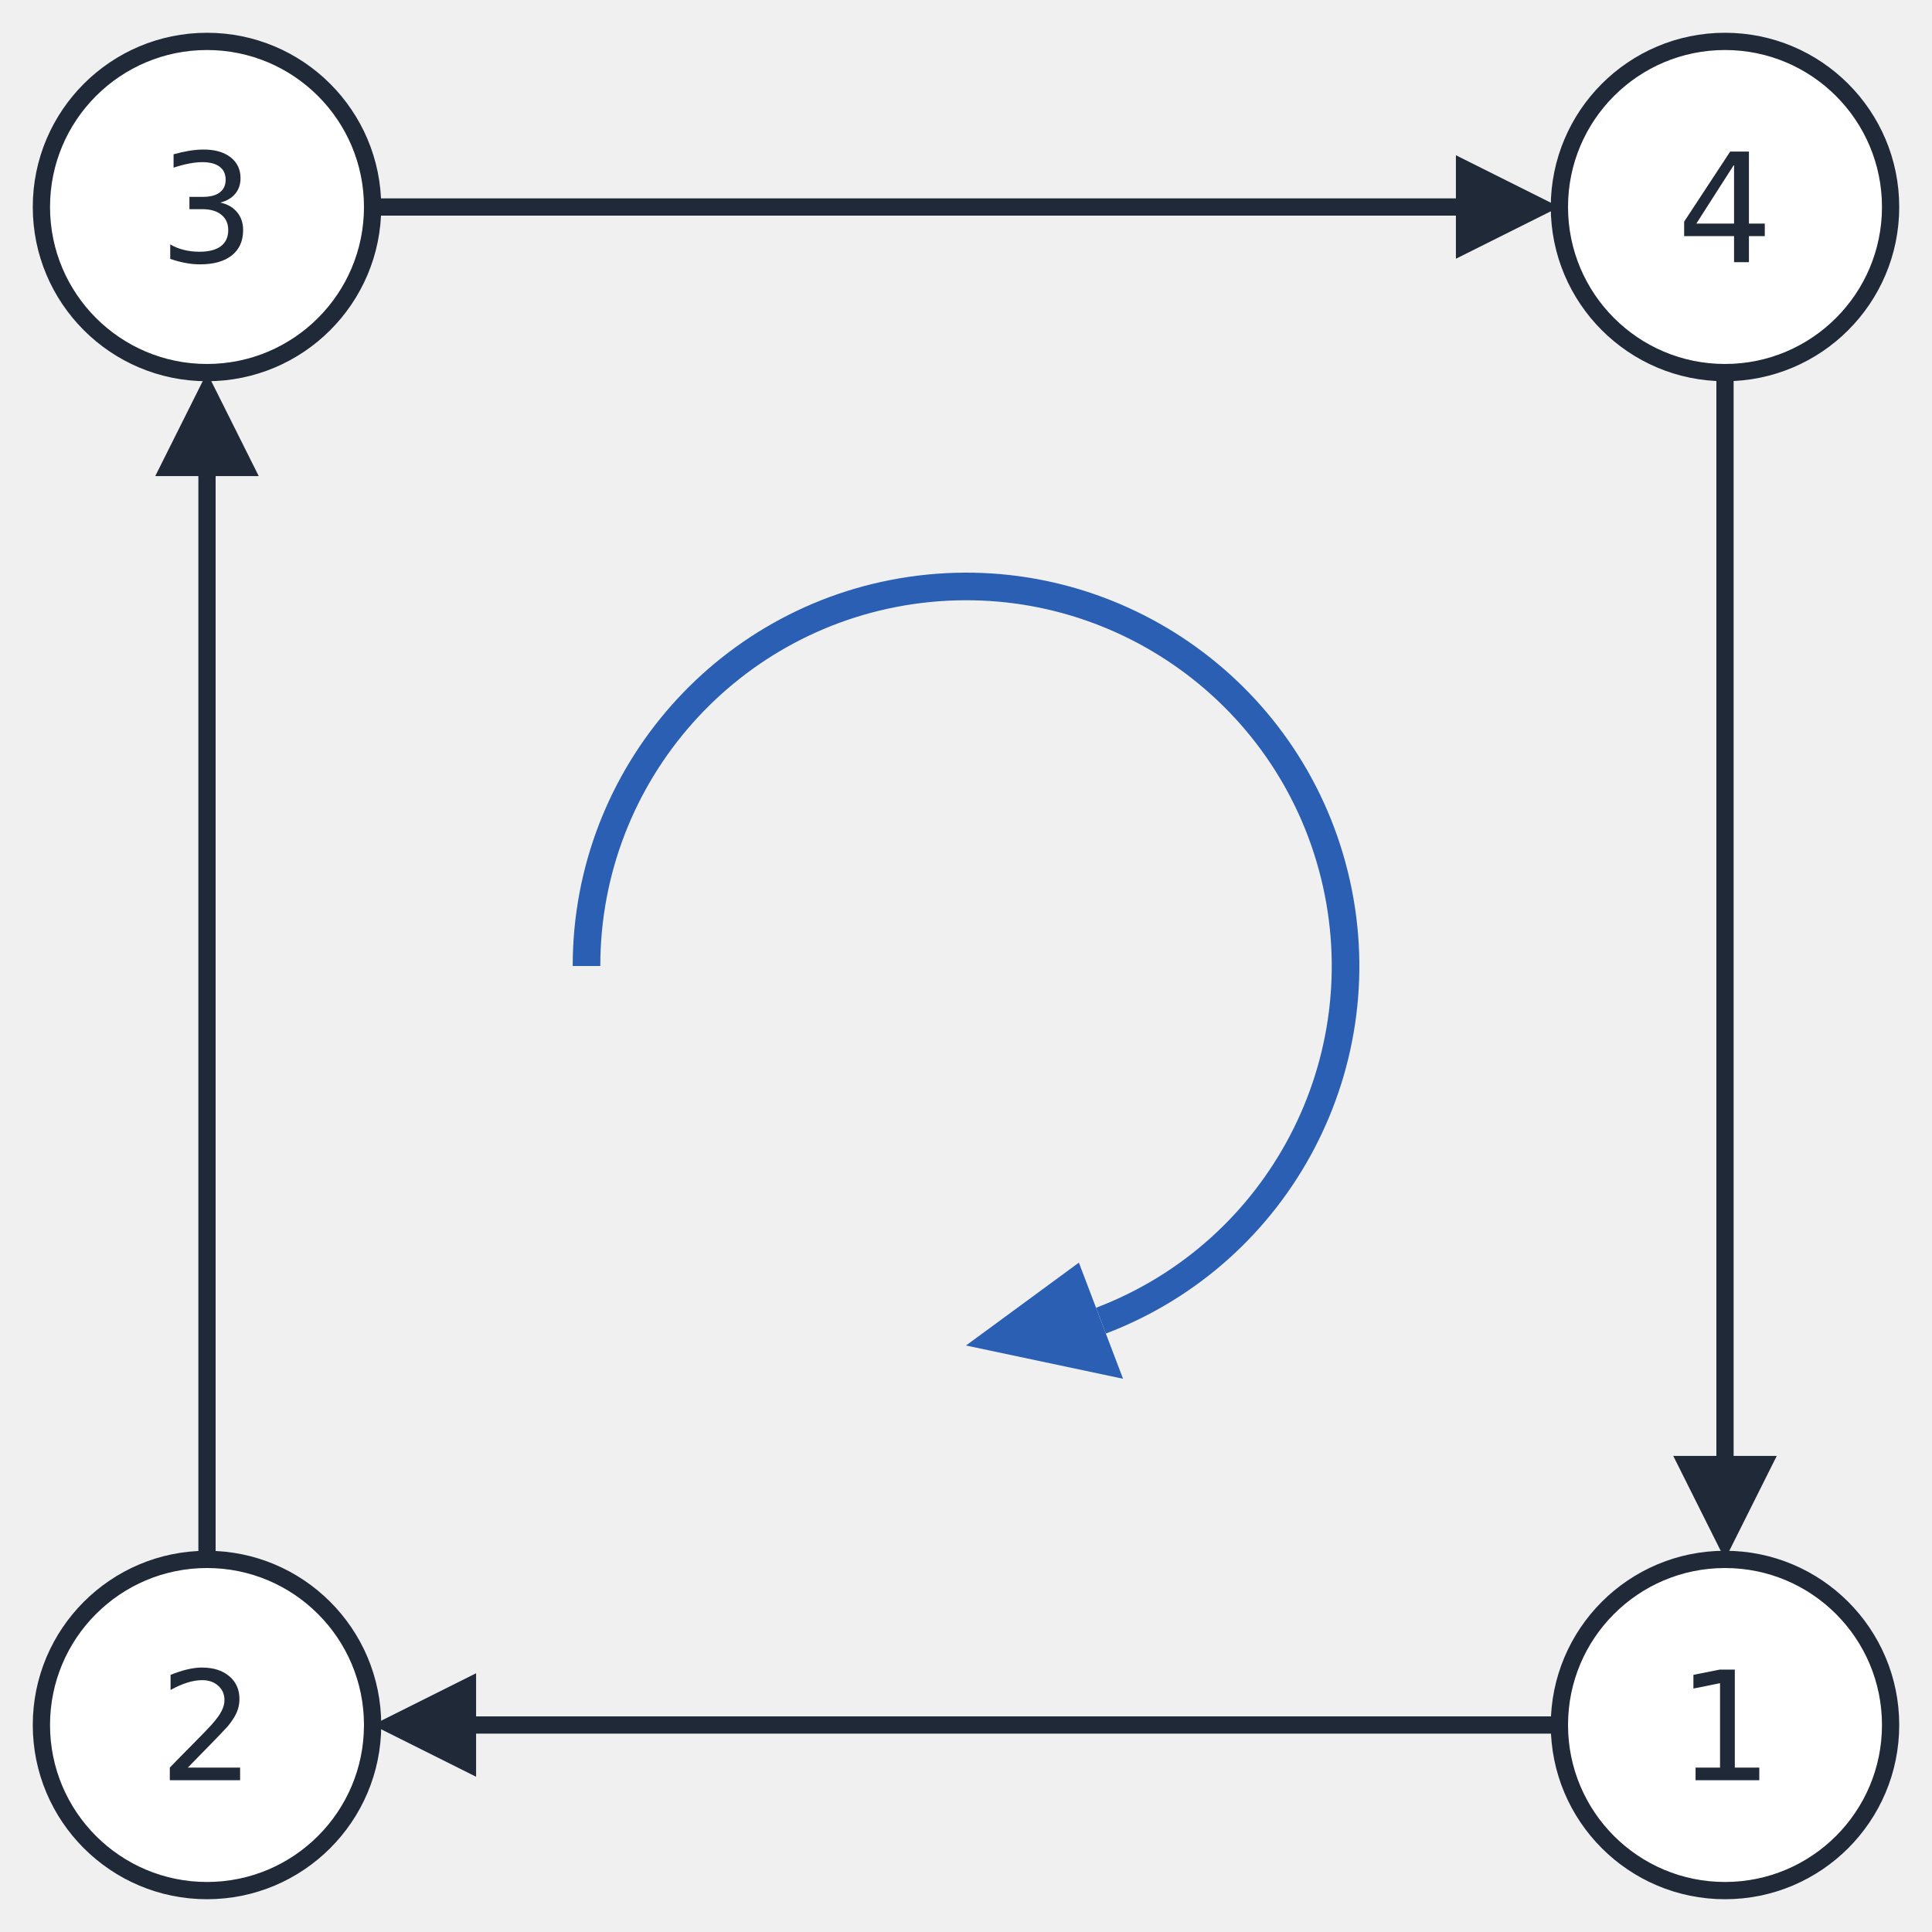
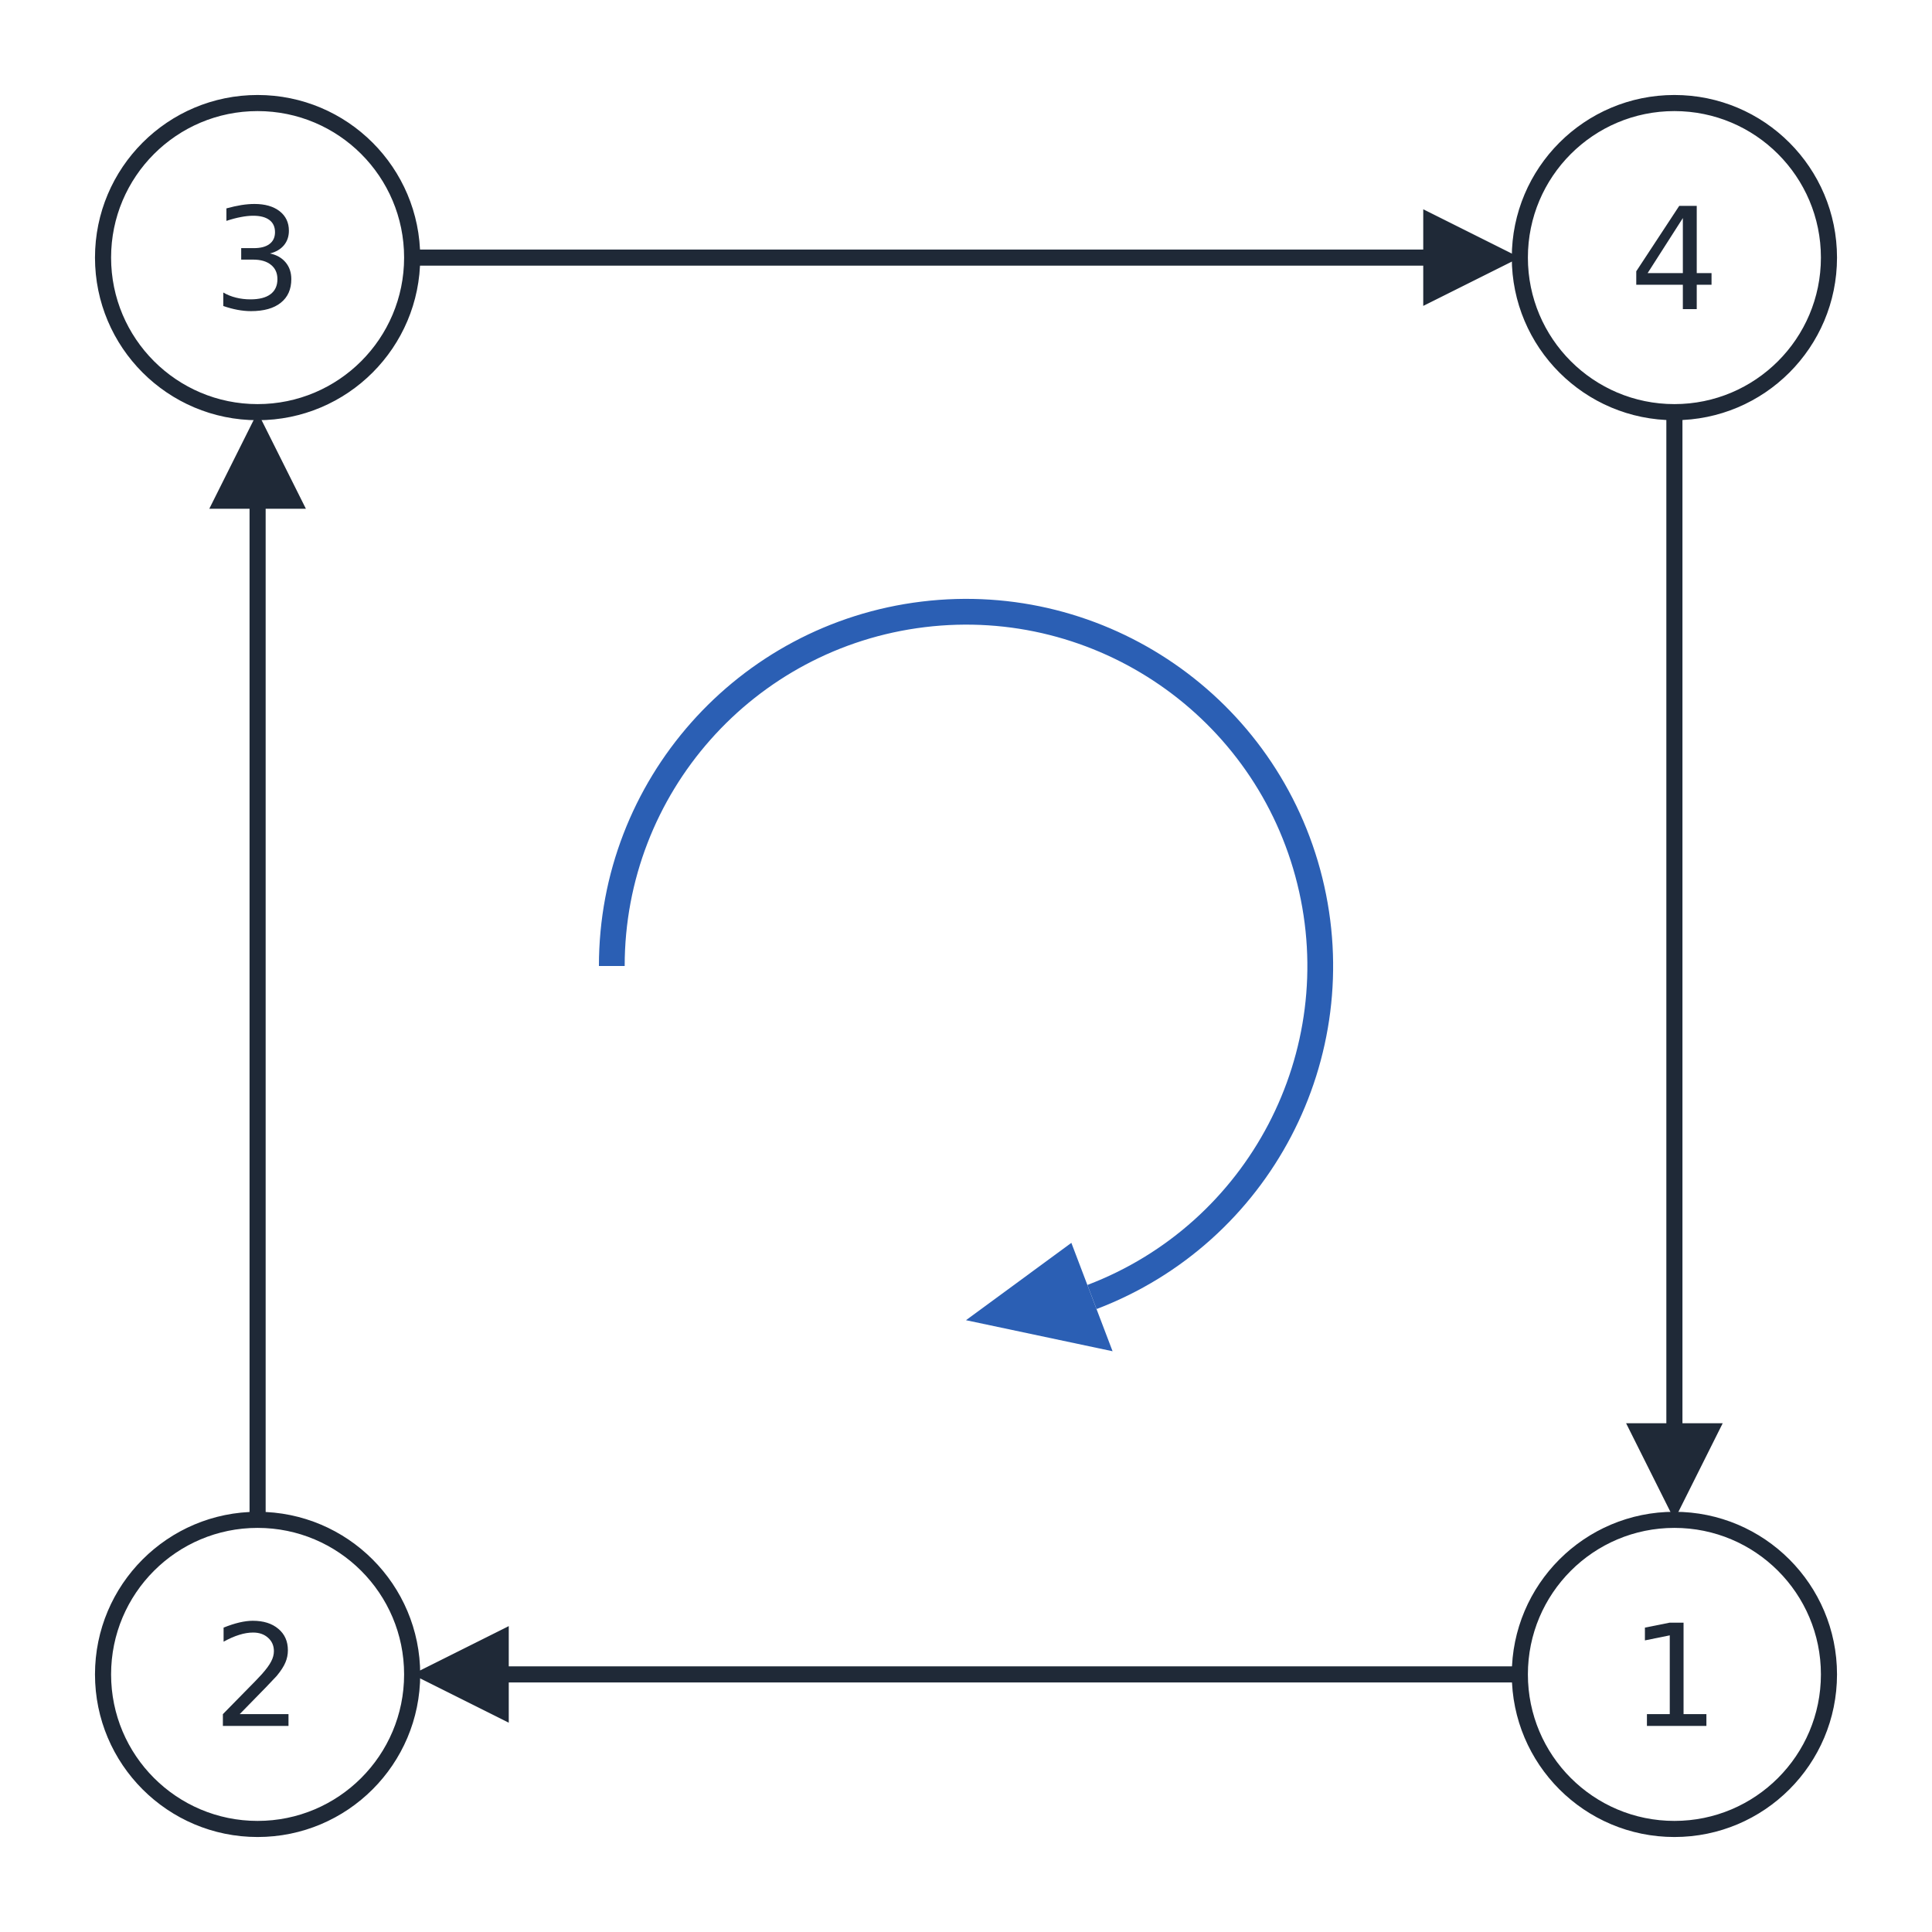
- <svg xmlns="http://www.w3.org/2000/svg" viewBox="60 60 280 280" width="280" height="280" font-family="IBM Plex Sans, DejaVu Sans, sans-serif">
+ <svg xmlns="http://www.w3.org/2000/svg" viewBox="50 50 300 300" width="300" height="300" font-family="IBM Plex Sans, DejaVu Sans, sans-serif">
  <style>
    .face { fill: #eef3fb; }
    .edge { stroke: #1f2937; stroke-width: 2.5; marker-end: url(#arrow); }
    .corner { fill: #ffffff; stroke: #1f2937; stroke-width: 2.5; }
    .num { font-size: 22px; fill: #1f2937; text-anchor: middle; }
    .turn { stroke: #2b5fb4; stroke-width: 4; fill: none; }
    .turn-head { fill: #2b5fb4; }
  </style>
  <defs>
    <marker id="arrow" viewBox="0 0 10 10" refX="6" refY="5" markerWidth="6" markerHeight="6" orient="auto">
      <path d="M0,0 L10,5 L0,10 z" fill="#1f2937" />
    </marker>
  </defs>
+   <rect x="50" y="50" width="300" height="300" fill="#ffffff" />
  <path class="turn" d="M 145.00 200.00 A 55 55 0 1 1 219.56 251.40" />
  <path class="turn-head" d="M 222.76 259.82 L 200.00 255.00 L 216.36 242.99 Z" />
  <line class="edge" x1="286" y1="310" x2="120" y2="310" />
  <line class="edge" x1="90" y1="286" x2="90" y2="120" />
  <line class="edge" x1="114" y1="90" x2="280" y2="90" />
  <line class="edge" x1="310" y1="114" x2="310" y2="280" />
  <circle class="corner" cx="310" cy="310" r="24" />
  <text class="num" x="310" y="318">1</text>
  <circle class="corner" cx="90" cy="310" r="24" />
  <text class="num" x="90" y="318">2</text>
  <circle class="corner" cx="90" cy="90" r="24" />
  <text class="num" x="90" y="98">3</text>
  <circle class="corner" cx="310" cy="90" r="24" />
  <text class="num" x="310" y="98">4</text>
</svg>
